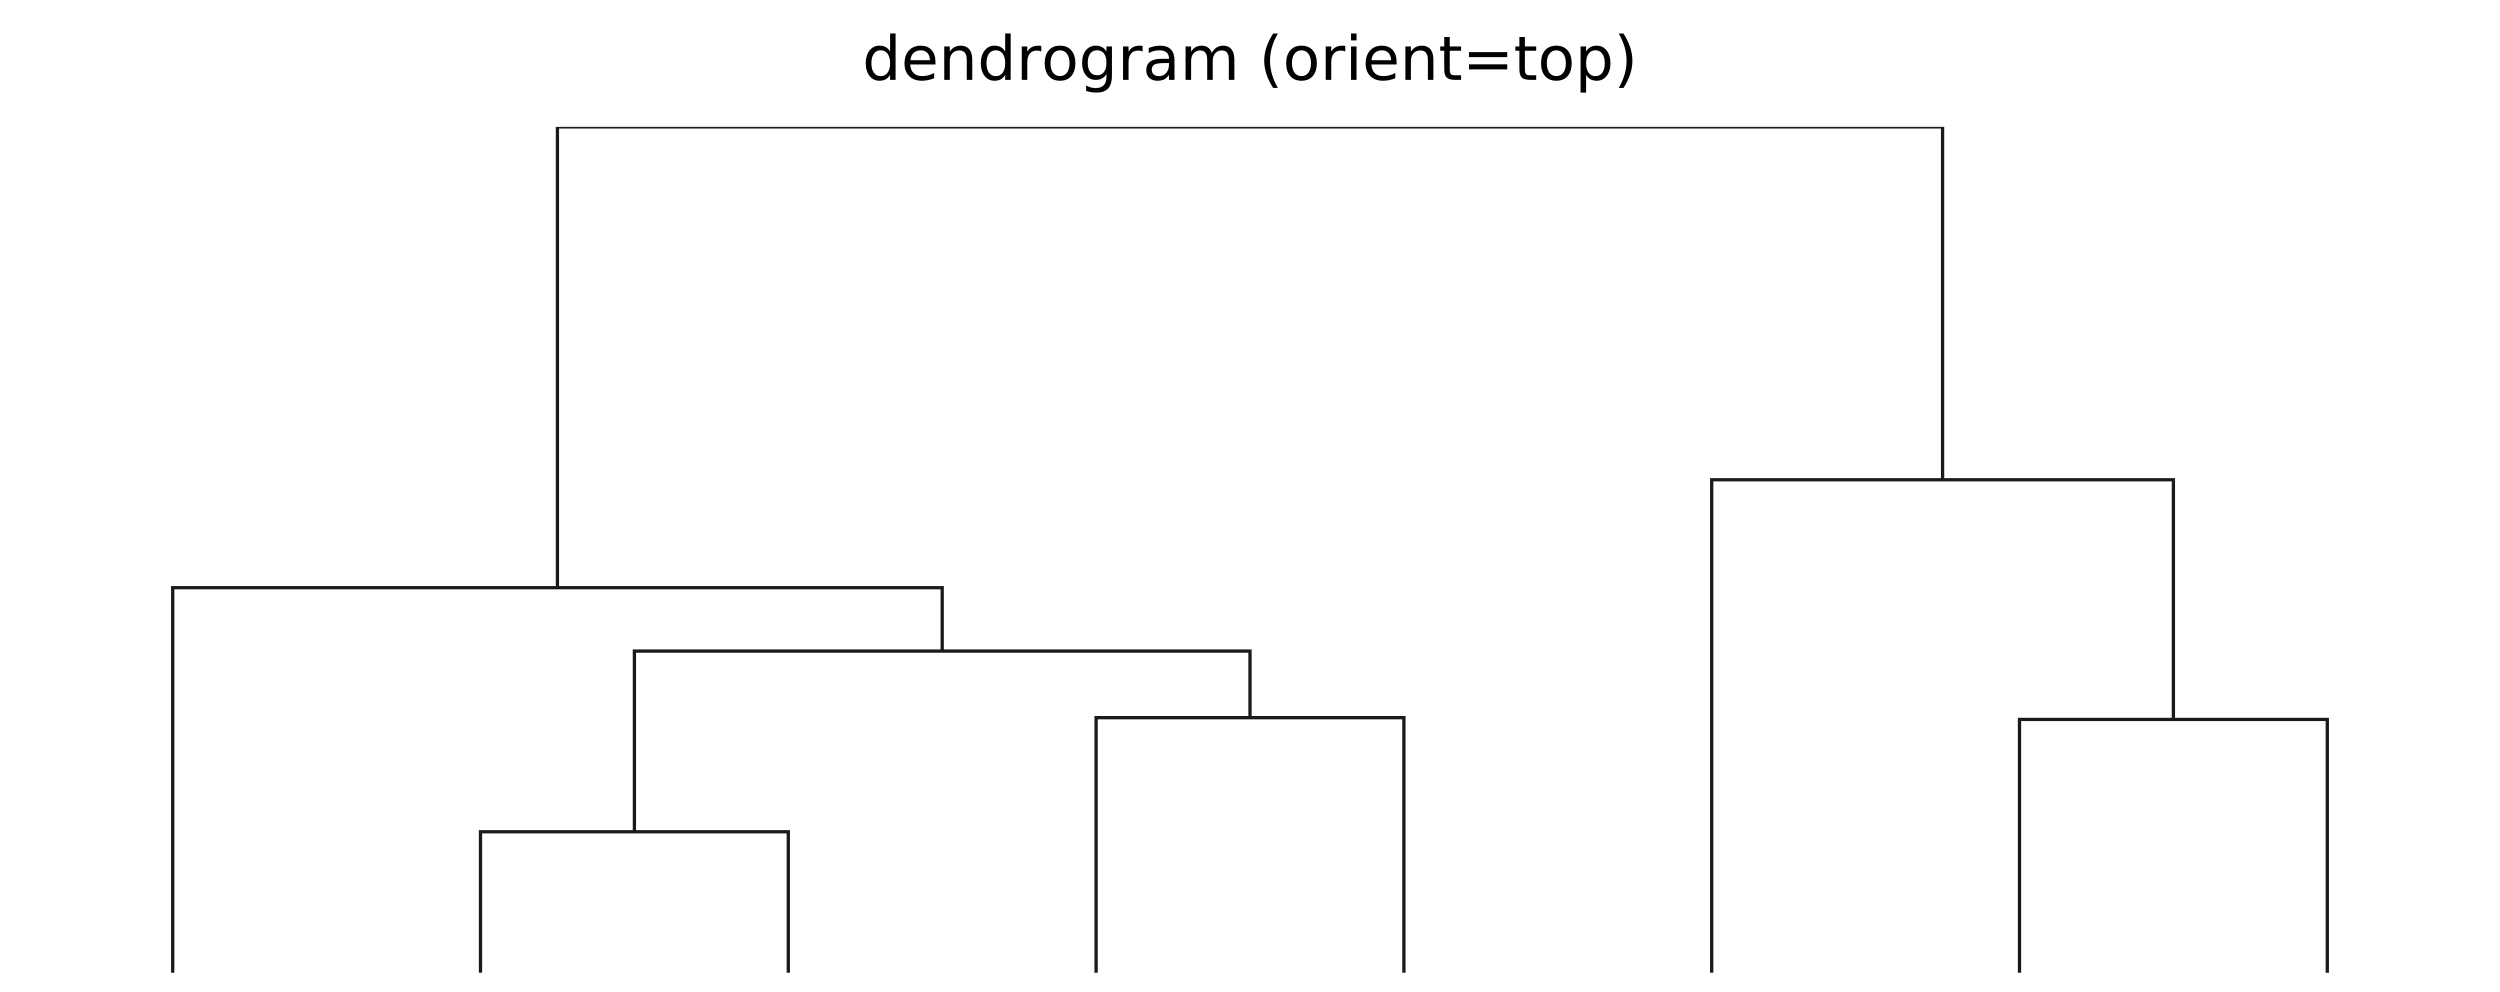
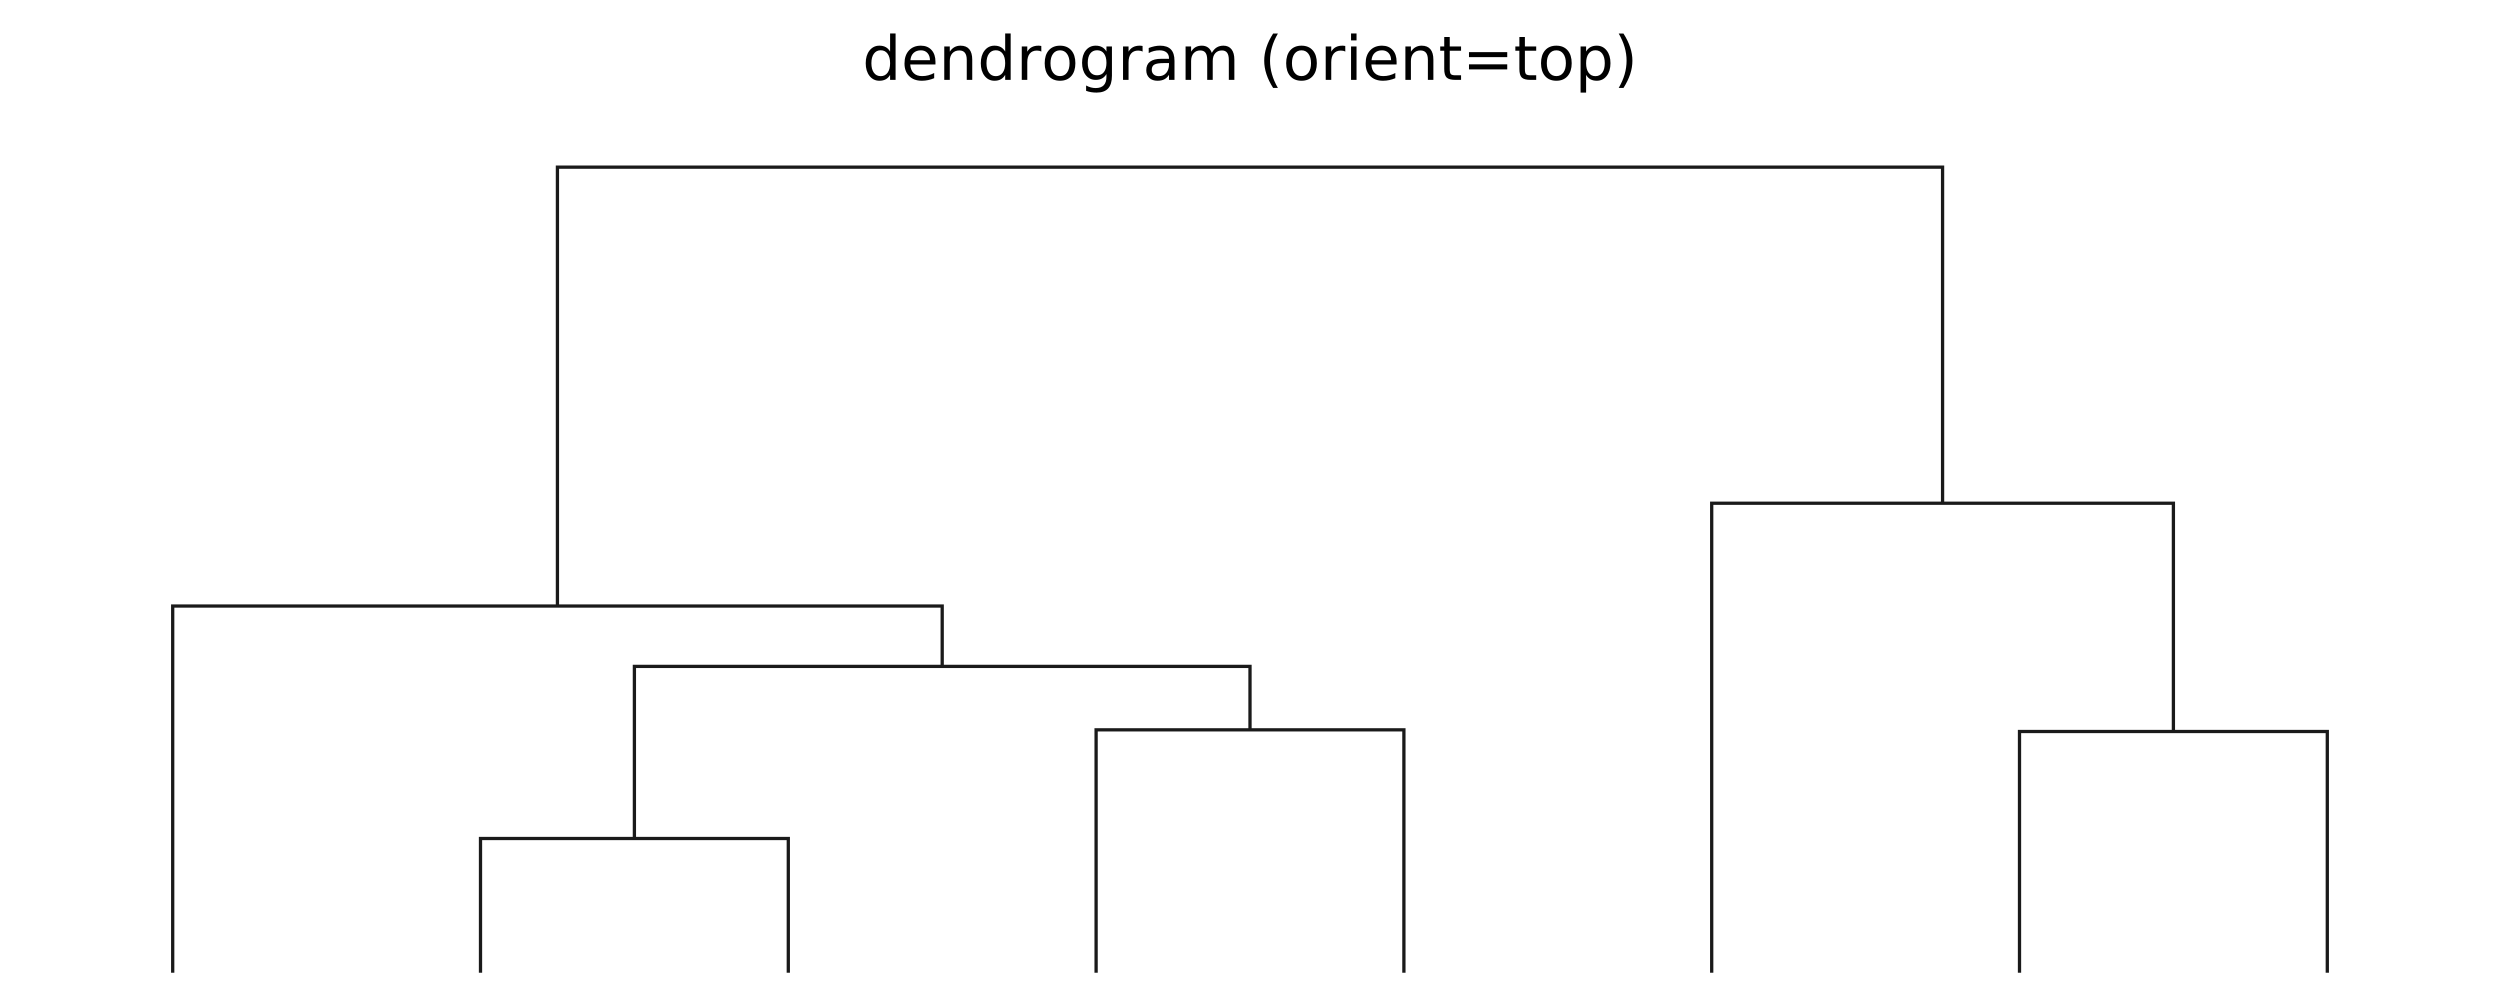
- <svg xmlns="http://www.w3.org/2000/svg" width="532" height="211" viewBox="0 0 532 211" font-family="DejaVu Sans, Bitstream Vera Sans, Verdana, Arial, sans-serif" font-size="11" style="background:#fff" data-plotlet-version="0.4.3" data-plotlet-schema="2" data-plotlet-kind="figure">
-   <g transform="translate(4,27)" data-plotlet-kind="panel" data-plotlet-title="dendrogram (orient=top)" data-plotlet-xscale="linear" data-plotlet-yscale="linear" data-plotlet-xlim="0,8" data-plotlet-ylim="0,1.2" data-plotlet-panel-bbox="0,0,532,211" data-plotlet-data-area="4,27,524,180">
+ <svg xmlns="http://www.w3.org/2000/svg" width="532" height="211" viewBox="0 0 532 211" font-family="DejaVu Sans, Bitstream Vera Sans, Verdana, Arial, sans-serif" font-size="11" style="background:#fff" data-plotlet-version="0.4.5" data-plotlet-schema="2" data-plotlet-kind="figure">
+   <g transform="translate(4,27)" data-plotlet-kind="panel" data-plotlet-title="dendrogram (orient=top)" data-plotlet-xscale="linear" data-plotlet-yscale="linear" data-plotlet-xlim="0,8" data-plotlet-ylim="0,1.26" data-plotlet-panel-bbox="0,0,532,211" data-plotlet-data-area="4,27,524,180">
    <svg x="0" y="0" width="524" height="180" overflow="hidden">
      <g class="plotlet-artist" data-plotlet-type="dendrogram" data-plotlet-index="0" data-plotlet-color="#1a1a1a" data-plotlet-orient="top" data-plotlet-n-leaves="8" data-plotlet-max-height="1.2" data-plotlet-leaves="[6, 1, 2, 3, 5, 4, 0, 7]">
-         <path d="M98.25,180.00 L98.25,150.00 L163.75,150.00 L163.75,180.00" fill="none" stroke="#1a1a1a" stroke-width="0.7" />
-         <path d="M229.25,180.00 L229.25,125.72 L294.75,125.72 L294.75,180.00" fill="none" stroke="#1a1a1a" stroke-width="0.7" />
-         <path d="M131.00,150.00 L131.00,111.55 L262.00,111.55 L262.00,125.72" fill="none" stroke="#1a1a1a" stroke-width="0.7" />
-         <path d="M32.75,180.00 L32.75,98.06 L196.50,98.06 L196.50,111.55" fill="none" stroke="#1a1a1a" stroke-width="0.7" />
-         <path d="M425.75,180.00 L425.75,126.10 L491.25,126.10 L491.25,180.00" fill="none" stroke="#1a1a1a" stroke-width="0.7" />
-         <path d="M360.25,180.00 L360.25,75.09 L458.50,75.09 L458.50,126.10" fill="none" stroke="#1a1a1a" stroke-width="0.7" />
-         <path d="M114.62,98.06 L114.62,0.00 L409.38,0.00 L409.38,75.09" fill="none" stroke="#1a1a1a" stroke-width="0.7" />
+         <path d="M98.25,180.00 L98.25,151.43 L163.75,151.43 L163.75,180.00" fill="none" stroke="#1a1a1a" stroke-width="0.7" />
+         <path d="M229.25,180.00 L229.25,128.31 L294.75,128.31 L294.75,180.00" fill="none" stroke="#1a1a1a" stroke-width="0.7" />
+         <path d="M131.00,151.43 L131.00,114.81 L262.00,114.81 L262.00,128.31" fill="none" stroke="#1a1a1a" stroke-width="0.7" />
+         <path d="M32.75,180.00 L32.75,101.96 L196.50,101.96 L196.50,114.81" fill="none" stroke="#1a1a1a" stroke-width="0.7" />
+         <path d="M425.75,180.00 L425.75,128.66 L491.25,128.66 L491.25,180.00" fill="none" stroke="#1a1a1a" stroke-width="0.7" />
+         <path d="M360.25,180.00 L360.25,80.09 L458.50,80.09 L458.50,128.66" fill="none" stroke="#1a1a1a" stroke-width="0.7" />
+         <path d="M114.62,101.96 L114.62,8.57 L409.38,8.57 L409.38,80.09" fill="none" stroke="#1a1a1a" stroke-width="0.7" />
      </g>
    </svg>
    <path d="M185.412 -16.03V-19.877H186.58V-10.0H185.412V-11.066Q185.044 -10.432 184.482 -10.124Q183.921 -9.816 183.134 -9.816Q181.845 -9.816 181.036 -10.844Q180.226 -11.873 180.226 -13.548Q180.226 -15.224 181.036 -16.252Q181.845 -17.281 183.134 -17.281Q183.921 -17.281 184.482 -16.973Q185.044 -16.665 185.412 -16.03ZM181.432 -13.548Q181.432 -12.26 181.962 -11.527Q182.492 -10.793 183.419 -10.793Q184.346 -10.793 184.879 -11.527Q185.412 -12.26 185.412 -13.548Q185.412 -14.837 184.879 -15.57Q184.346 -16.303 183.419 -16.303Q182.492 -16.303 181.962 -15.57Q181.432 -14.837 181.432 -13.548ZM195.067 -13.847V-13.275H189.697Q189.773 -12.069 190.424 -11.438Q191.074 -10.806 192.236 -10.806Q192.909 -10.806 193.541 -10.971Q194.172 -11.136 194.794 -11.466V-10.362Q194.166 -10.095 193.506 -9.956Q192.845 -9.816 192.166 -9.816Q190.465 -9.816 189.472 -10.806Q188.478 -11.796 188.478 -13.485Q188.478 -15.23 189.421 -16.256Q190.364 -17.281 191.963 -17.281Q193.398 -17.281 194.232 -16.357Q195.067 -15.434 195.067 -13.847ZM193.899 -14.189Q193.886 -15.148 193.363 -15.719Q192.839 -16.291 191.976 -16.291Q190.998 -16.291 190.411 -15.738Q189.824 -15.186 189.735 -14.183ZM202.894 -14.291V-10.0H201.726V-14.253Q201.726 -15.262 201.332 -15.764Q200.939 -16.265 200.152 -16.265Q199.206 -16.265 198.66 -15.662Q198.114 -15.059 198.114 -14.018V-10.0H196.94V-17.109H198.114V-16.005Q198.533 -16.646 199.101 -16.963Q199.669 -17.281 200.412 -17.281Q201.637 -17.281 202.265 -16.522Q202.894 -15.764 202.894 -14.291ZM209.902 -16.03V-19.877H211.07V-10.0H209.902V-11.066Q209.533 -10.432 208.972 -10.124Q208.41 -9.816 207.623 -9.816Q206.334 -9.816 205.525 -10.844Q204.716 -11.873 204.716 -13.548Q204.716 -15.224 205.525 -16.252Q206.334 -17.281 207.623 -17.281Q208.41 -17.281 208.972 -16.973Q209.533 -16.665 209.902 -16.03ZM205.922 -13.548Q205.922 -12.26 206.452 -11.527Q206.982 -10.793 207.908 -10.793Q208.835 -10.793 209.368 -11.527Q209.902 -12.26 209.902 -13.548Q209.902 -14.837 209.368 -15.57Q208.835 -16.303 207.908 -16.303Q206.982 -16.303 206.452 -15.57Q205.922 -14.837 205.922 -13.548ZM217.595 -16.018Q217.398 -16.132 217.167 -16.186Q216.935 -16.24 216.656 -16.24Q215.665 -16.24 215.135 -15.595Q214.605 -14.951 214.605 -13.745V-10.0H213.431V-17.109H214.605V-16.005Q214.973 -16.652 215.564 -16.967Q216.154 -17.281 216.998 -17.281Q217.119 -17.281 217.265 -17.265Q217.411 -17.249 217.589 -17.217ZM221.575 -16.291Q220.635 -16.291 220.09 -15.557Q219.544 -14.824 219.544 -13.548Q219.544 -12.272 220.086 -11.539Q220.629 -10.806 221.575 -10.806Q222.508 -10.806 223.054 -11.542Q223.6 -12.279 223.6 -13.548Q223.6 -14.812 223.054 -15.551Q222.508 -16.291 221.575 -16.291ZM221.575 -17.281Q223.098 -17.281 223.968 -16.291Q224.838 -15.3 224.838 -13.548Q224.838 -11.803 223.968 -10.809Q223.098 -9.816 221.575 -9.816Q220.045 -9.816 219.179 -10.809Q218.312 -11.803 218.312 -13.548Q218.312 -15.3 219.179 -16.291Q220.045 -17.281 221.575 -17.281ZM231.452 -13.637Q231.452 -14.907 230.928 -15.605Q230.405 -16.303 229.459 -16.303Q228.519 -16.303 227.996 -15.605Q227.472 -14.907 227.472 -13.637Q227.472 -12.374 227.996 -11.676Q228.519 -10.978 229.459 -10.978Q230.405 -10.978 230.928 -11.676Q231.452 -12.374 231.452 -13.637ZM232.62 -10.882Q232.62 -9.067 231.814 -8.181Q231.008 -7.296 229.344 -7.296Q228.729 -7.296 228.183 -7.388Q227.637 -7.48 227.123 -7.67V-8.807Q227.637 -8.527 228.138 -8.394Q228.64 -8.261 229.16 -8.261Q230.309 -8.261 230.881 -8.861Q231.452 -9.46 231.452 -10.673V-11.25Q231.09 -10.622 230.525 -10.311Q229.96 -10.0 229.173 -10.0Q227.865 -10.0 227.066 -10.997Q226.266 -11.993 226.266 -13.637Q226.266 -15.288 227.066 -16.284Q227.865 -17.281 229.173 -17.281Q229.96 -17.281 230.525 -16.97Q231.09 -16.659 231.452 -16.03V-17.109H232.62ZM239.145 -16.018Q238.948 -16.132 238.717 -16.186Q238.485 -16.24 238.206 -16.24Q237.216 -16.24 236.686 -15.595Q236.156 -14.951 236.156 -13.745V-10.0H234.981V-17.109H236.156V-16.005Q236.524 -16.652 237.114 -16.967Q237.704 -17.281 238.549 -17.281Q238.669 -17.281 238.815 -17.265Q238.961 -17.249 239.139 -17.217ZM243.601 -13.574Q242.186 -13.574 241.64 -13.25Q241.094 -12.926 241.094 -12.146Q241.094 -11.523 241.503 -11.158Q241.913 -10.793 242.617 -10.793Q243.589 -10.793 244.176 -11.482Q244.763 -12.171 244.763 -13.313V-13.574ZM245.931 -14.056V-10.0H244.763V-11.079Q244.363 -10.432 243.766 -10.124Q243.17 -9.816 242.306 -9.816Q241.215 -9.816 240.57 -10.428Q239.926 -11.041 239.926 -12.069Q239.926 -13.269 240.729 -13.878Q241.532 -14.488 243.125 -14.488H244.763V-14.602Q244.763 -15.408 244.233 -15.849Q243.703 -16.291 242.744 -16.291Q242.135 -16.291 241.557 -16.145Q240.98 -15.999 240.447 -15.707V-16.786Q241.088 -17.033 241.691 -17.157Q242.294 -17.281 242.865 -17.281Q244.407 -17.281 245.169 -16.481Q245.931 -15.681 245.931 -14.056ZM253.872 -15.745Q254.31 -16.532 254.919 -16.906Q255.529 -17.281 256.354 -17.281Q257.465 -17.281 258.068 -16.503Q258.671 -15.726 258.671 -14.291V-10.0H257.496V-14.253Q257.496 -15.275 257.135 -15.77Q256.773 -16.265 256.03 -16.265Q255.122 -16.265 254.595 -15.662Q254.069 -15.059 254.069 -14.018V-10.0H252.894V-14.253Q252.894 -15.281 252.532 -15.773Q252.171 -16.265 251.415 -16.265Q250.52 -16.265 249.993 -15.659Q249.467 -15.053 249.467 -14.018V-10.0H248.292V-17.109H249.467V-16.005Q249.866 -16.659 250.425 -16.97Q250.984 -17.281 251.752 -17.281Q252.526 -17.281 253.069 -16.887Q253.612 -16.494 253.872 -15.745ZM267.938 -19.864Q267.088 -18.404 266.675 -16.976Q266.262 -15.548 266.262 -14.082Q266.262 -12.615 266.678 -11.177Q267.094 -9.74 267.938 -8.286H266.923Q265.97 -9.778 265.498 -11.219Q265.025 -12.66 265.025 -14.082Q265.025 -15.497 265.494 -16.932Q265.964 -18.366 266.923 -19.864ZM272.959 -16.291Q272.02 -16.291 271.474 -15.557Q270.928 -14.824 270.928 -13.548Q270.928 -12.272 271.471 -11.539Q272.013 -10.806 272.959 -10.806Q273.892 -10.806 274.438 -11.542Q274.984 -12.279 274.984 -13.548Q274.984 -14.812 274.438 -15.551Q273.892 -16.291 272.959 -16.291ZM272.959 -17.281Q274.483 -17.281 275.352 -16.291Q276.222 -15.3 276.222 -13.548Q276.222 -11.803 275.352 -10.809Q274.483 -9.816 272.959 -9.816Q271.429 -9.816 270.563 -10.809Q269.697 -11.803 269.697 -13.548Q269.697 -15.3 270.563 -16.291Q271.429 -17.281 272.959 -17.281ZM282.278 -16.018Q282.081 -16.132 281.849 -16.186Q281.617 -16.24 281.338 -16.24Q280.348 -16.24 279.818 -15.595Q279.288 -14.951 279.288 -13.745V-10.0H278.114V-17.109H279.288V-16.005Q279.656 -16.652 280.246 -16.967Q280.837 -17.281 281.681 -17.281Q281.802 -17.281 281.948 -17.265Q282.094 -17.249 282.271 -17.217ZM283.503 -17.109H284.671V-10.0H283.503ZM283.503 -19.877H284.671V-18.398H283.503ZM293.196 -13.847V-13.275H287.825Q287.902 -12.069 288.552 -11.438Q289.203 -10.806 290.365 -10.806Q291.037 -10.806 291.669 -10.971Q292.301 -11.136 292.923 -11.466V-10.362Q292.294 -10.095 291.634 -9.956Q290.974 -9.816 290.295 -9.816Q288.594 -9.816 287.6 -10.806Q286.607 -11.796 286.607 -13.485Q286.607 -15.23 287.549 -16.256Q288.492 -17.281 290.092 -17.281Q291.526 -17.281 292.361 -16.357Q293.196 -15.434 293.196 -13.847ZM292.028 -14.189Q292.015 -15.148 291.491 -15.719Q290.968 -16.291 290.104 -16.291Q289.127 -16.291 288.54 -15.738Q287.952 -15.186 287.864 -14.183ZM301.022 -14.291V-10.0H299.854V-14.253Q299.854 -15.262 299.461 -15.764Q299.067 -16.265 298.28 -16.265Q297.334 -16.265 296.788 -15.662Q296.242 -15.059 296.242 -14.018V-10.0H295.068V-17.109H296.242V-16.005Q296.661 -16.646 297.229 -16.963Q297.798 -17.281 298.54 -17.281Q299.765 -17.281 300.394 -16.522Q301.022 -15.764 301.022 -14.291ZM304.507 -19.128V-17.109H306.913V-16.202H304.507V-12.342Q304.507 -11.473 304.745 -11.225Q304.983 -10.978 305.713 -10.978H306.913V-10.0H305.713Q304.361 -10.0 303.847 -10.505Q303.333 -11.009 303.333 -12.342V-16.202H302.476V-17.109H303.333V-19.128ZM308.601 -15.903H316.739V-14.837H308.601ZM308.601 -13.313H316.739V-12.234H308.601ZM320.497 -19.128V-17.109H322.903V-16.202H320.497V-12.342Q320.497 -11.473 320.735 -11.225Q320.973 -10.978 321.703 -10.978H322.903V-10.0H321.703Q320.351 -10.0 319.837 -10.505Q319.323 -11.009 319.323 -12.342V-16.202H318.466V-17.109H319.323V-19.128ZM327.194 -16.291Q326.254 -16.291 325.708 -15.557Q325.162 -14.824 325.162 -13.548Q325.162 -12.272 325.705 -11.539Q326.248 -10.806 327.194 -10.806Q328.127 -10.806 328.673 -11.542Q329.219 -12.279 329.219 -13.548Q329.219 -14.812 328.673 -15.551Q328.127 -16.291 327.194 -16.291ZM327.194 -17.281Q328.717 -17.281 329.587 -16.291Q330.456 -15.3 330.456 -13.548Q330.456 -11.803 329.587 -10.809Q328.717 -9.816 327.194 -9.816Q325.664 -9.816 324.797 -10.809Q323.931 -11.803 323.931 -13.548Q323.931 -15.3 324.797 -16.291Q325.664 -17.281 327.194 -17.281ZM333.522 -11.066V-7.296H332.348V-17.109H333.522V-16.03Q333.89 -16.665 334.452 -16.973Q335.014 -17.281 335.795 -17.281Q337.09 -17.281 337.899 -16.252Q338.708 -15.224 338.708 -13.548Q338.708 -11.873 337.899 -10.844Q337.09 -9.816 335.795 -9.816Q335.014 -9.816 334.452 -10.124Q333.89 -10.432 333.522 -11.066ZM337.496 -13.548Q337.496 -14.837 336.966 -15.57Q336.436 -16.303 335.509 -16.303Q334.582 -16.303 334.052 -15.57Q333.522 -14.837 333.522 -13.548Q333.522 -12.26 334.052 -11.527Q334.582 -10.793 335.509 -10.793Q336.436 -10.793 336.966 -11.527Q337.496 -12.26 337.496 -13.548ZM340.46 -19.864H341.476Q342.428 -18.366 342.901 -16.932Q343.374 -15.497 343.374 -14.082Q343.374 -12.66 342.901 -11.219Q342.428 -9.778 341.476 -8.286H340.46Q341.304 -9.74 341.72 -11.177Q342.136 -12.615 342.136 -14.082Q342.136 -15.548 341.72 -16.976Q341.304 -18.404 340.46 -19.864Z" fill="#000" />
  </g>
</svg>
